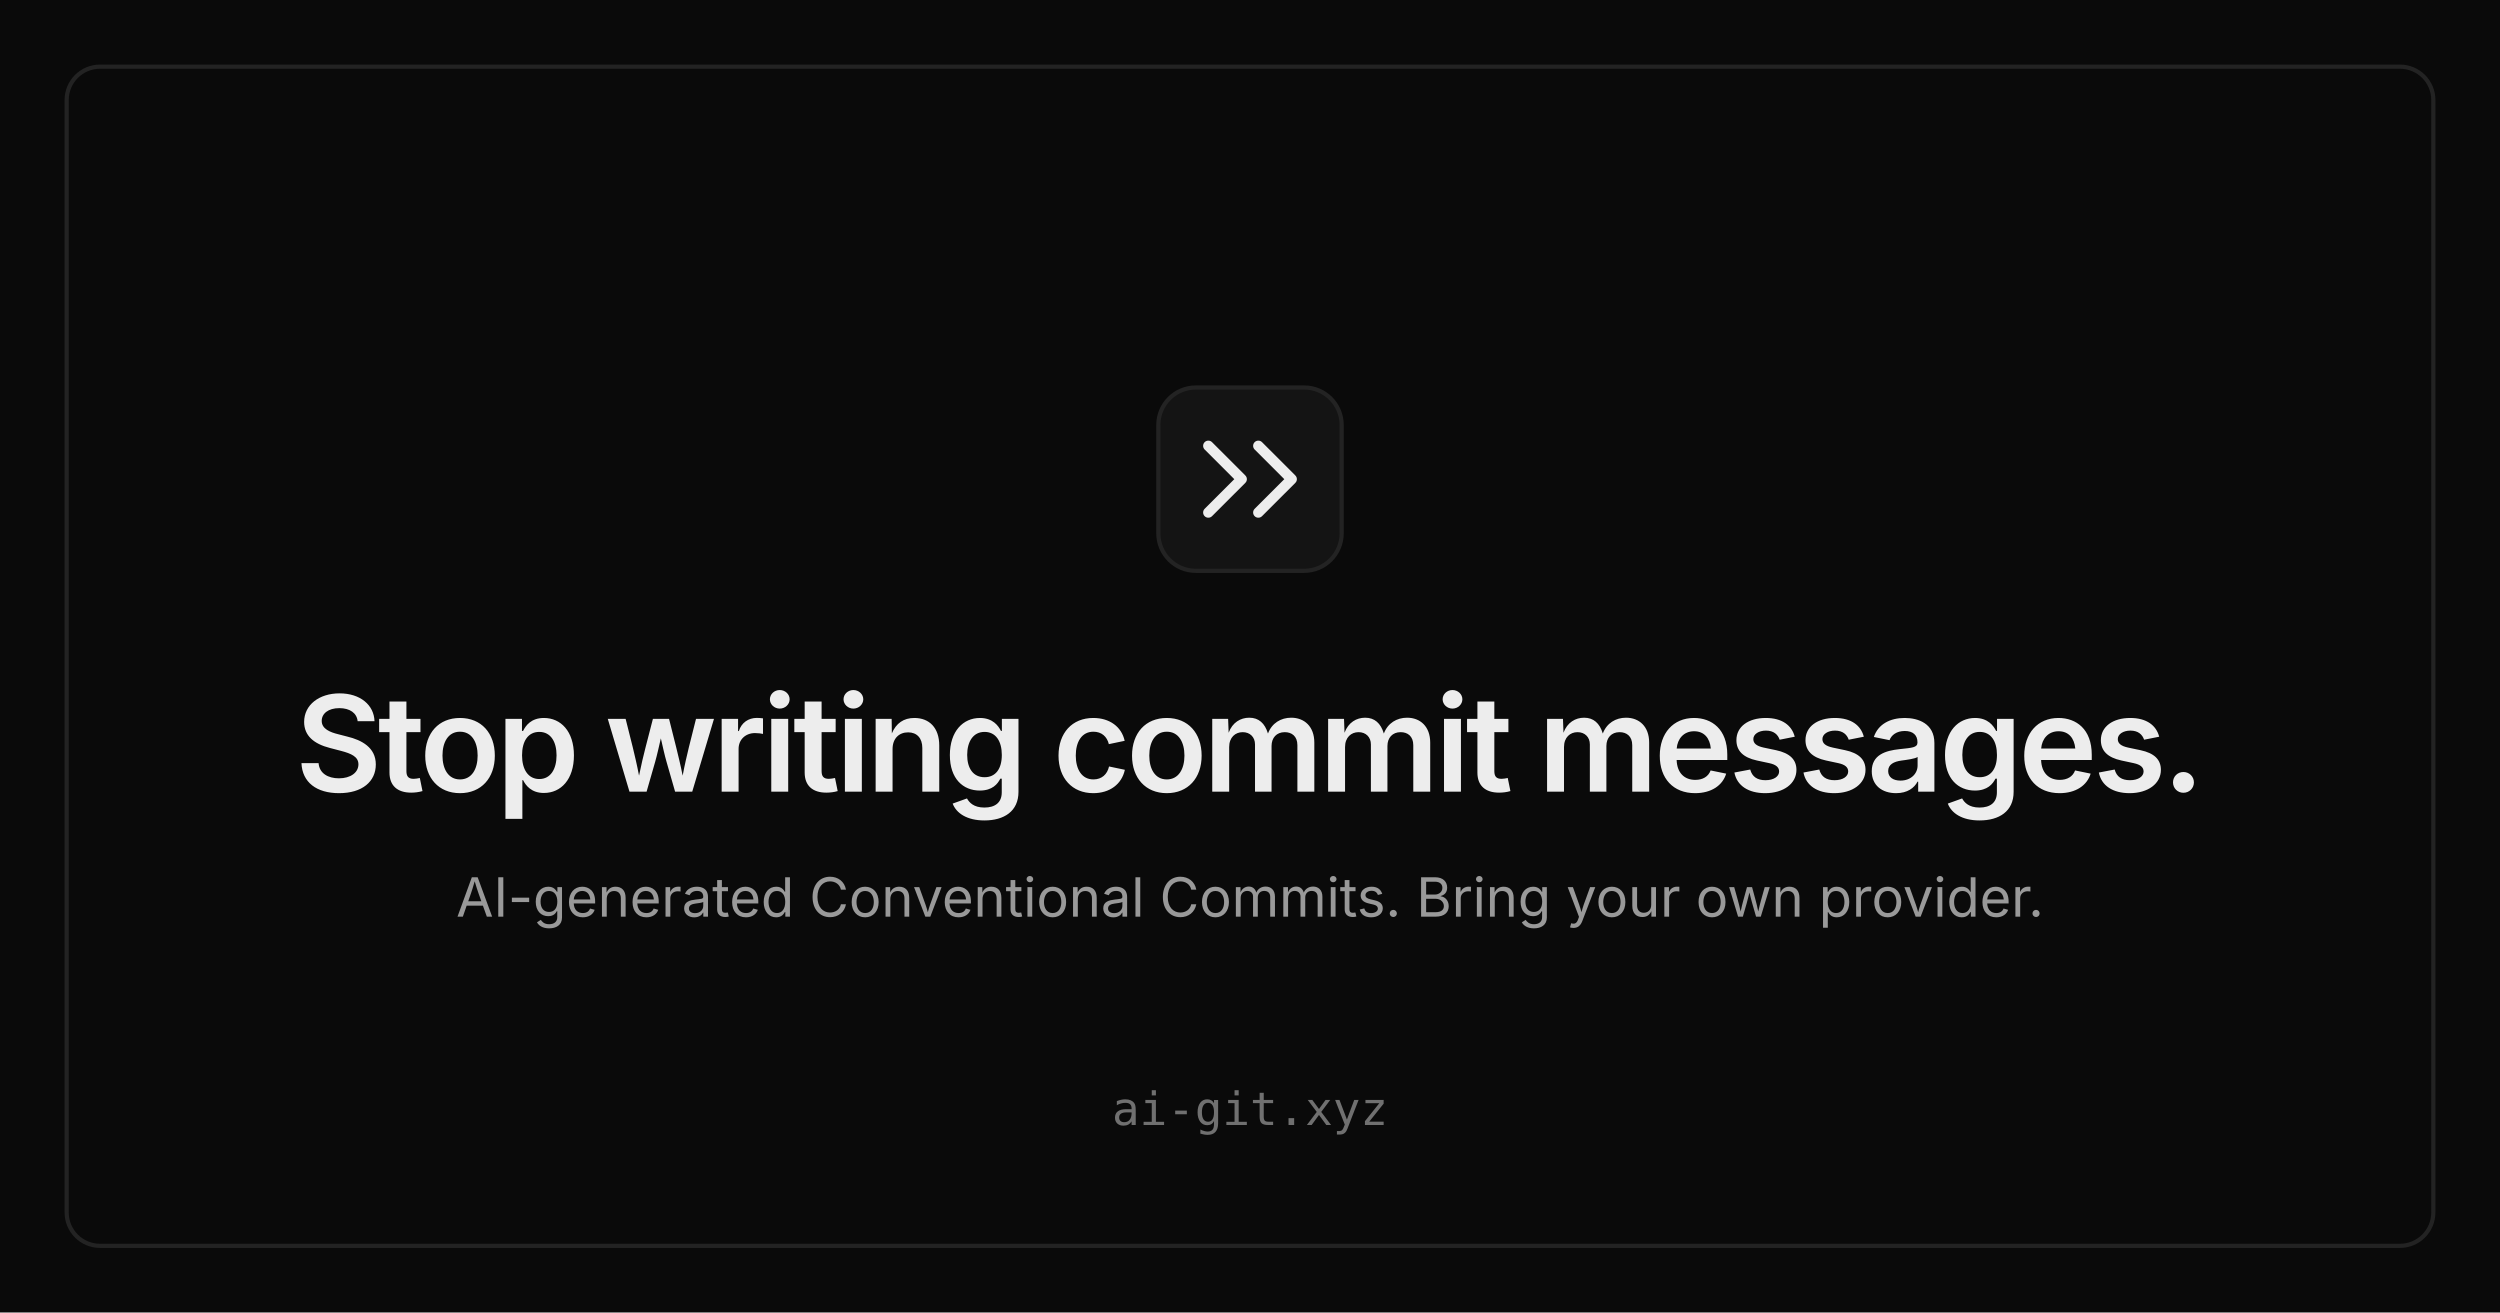
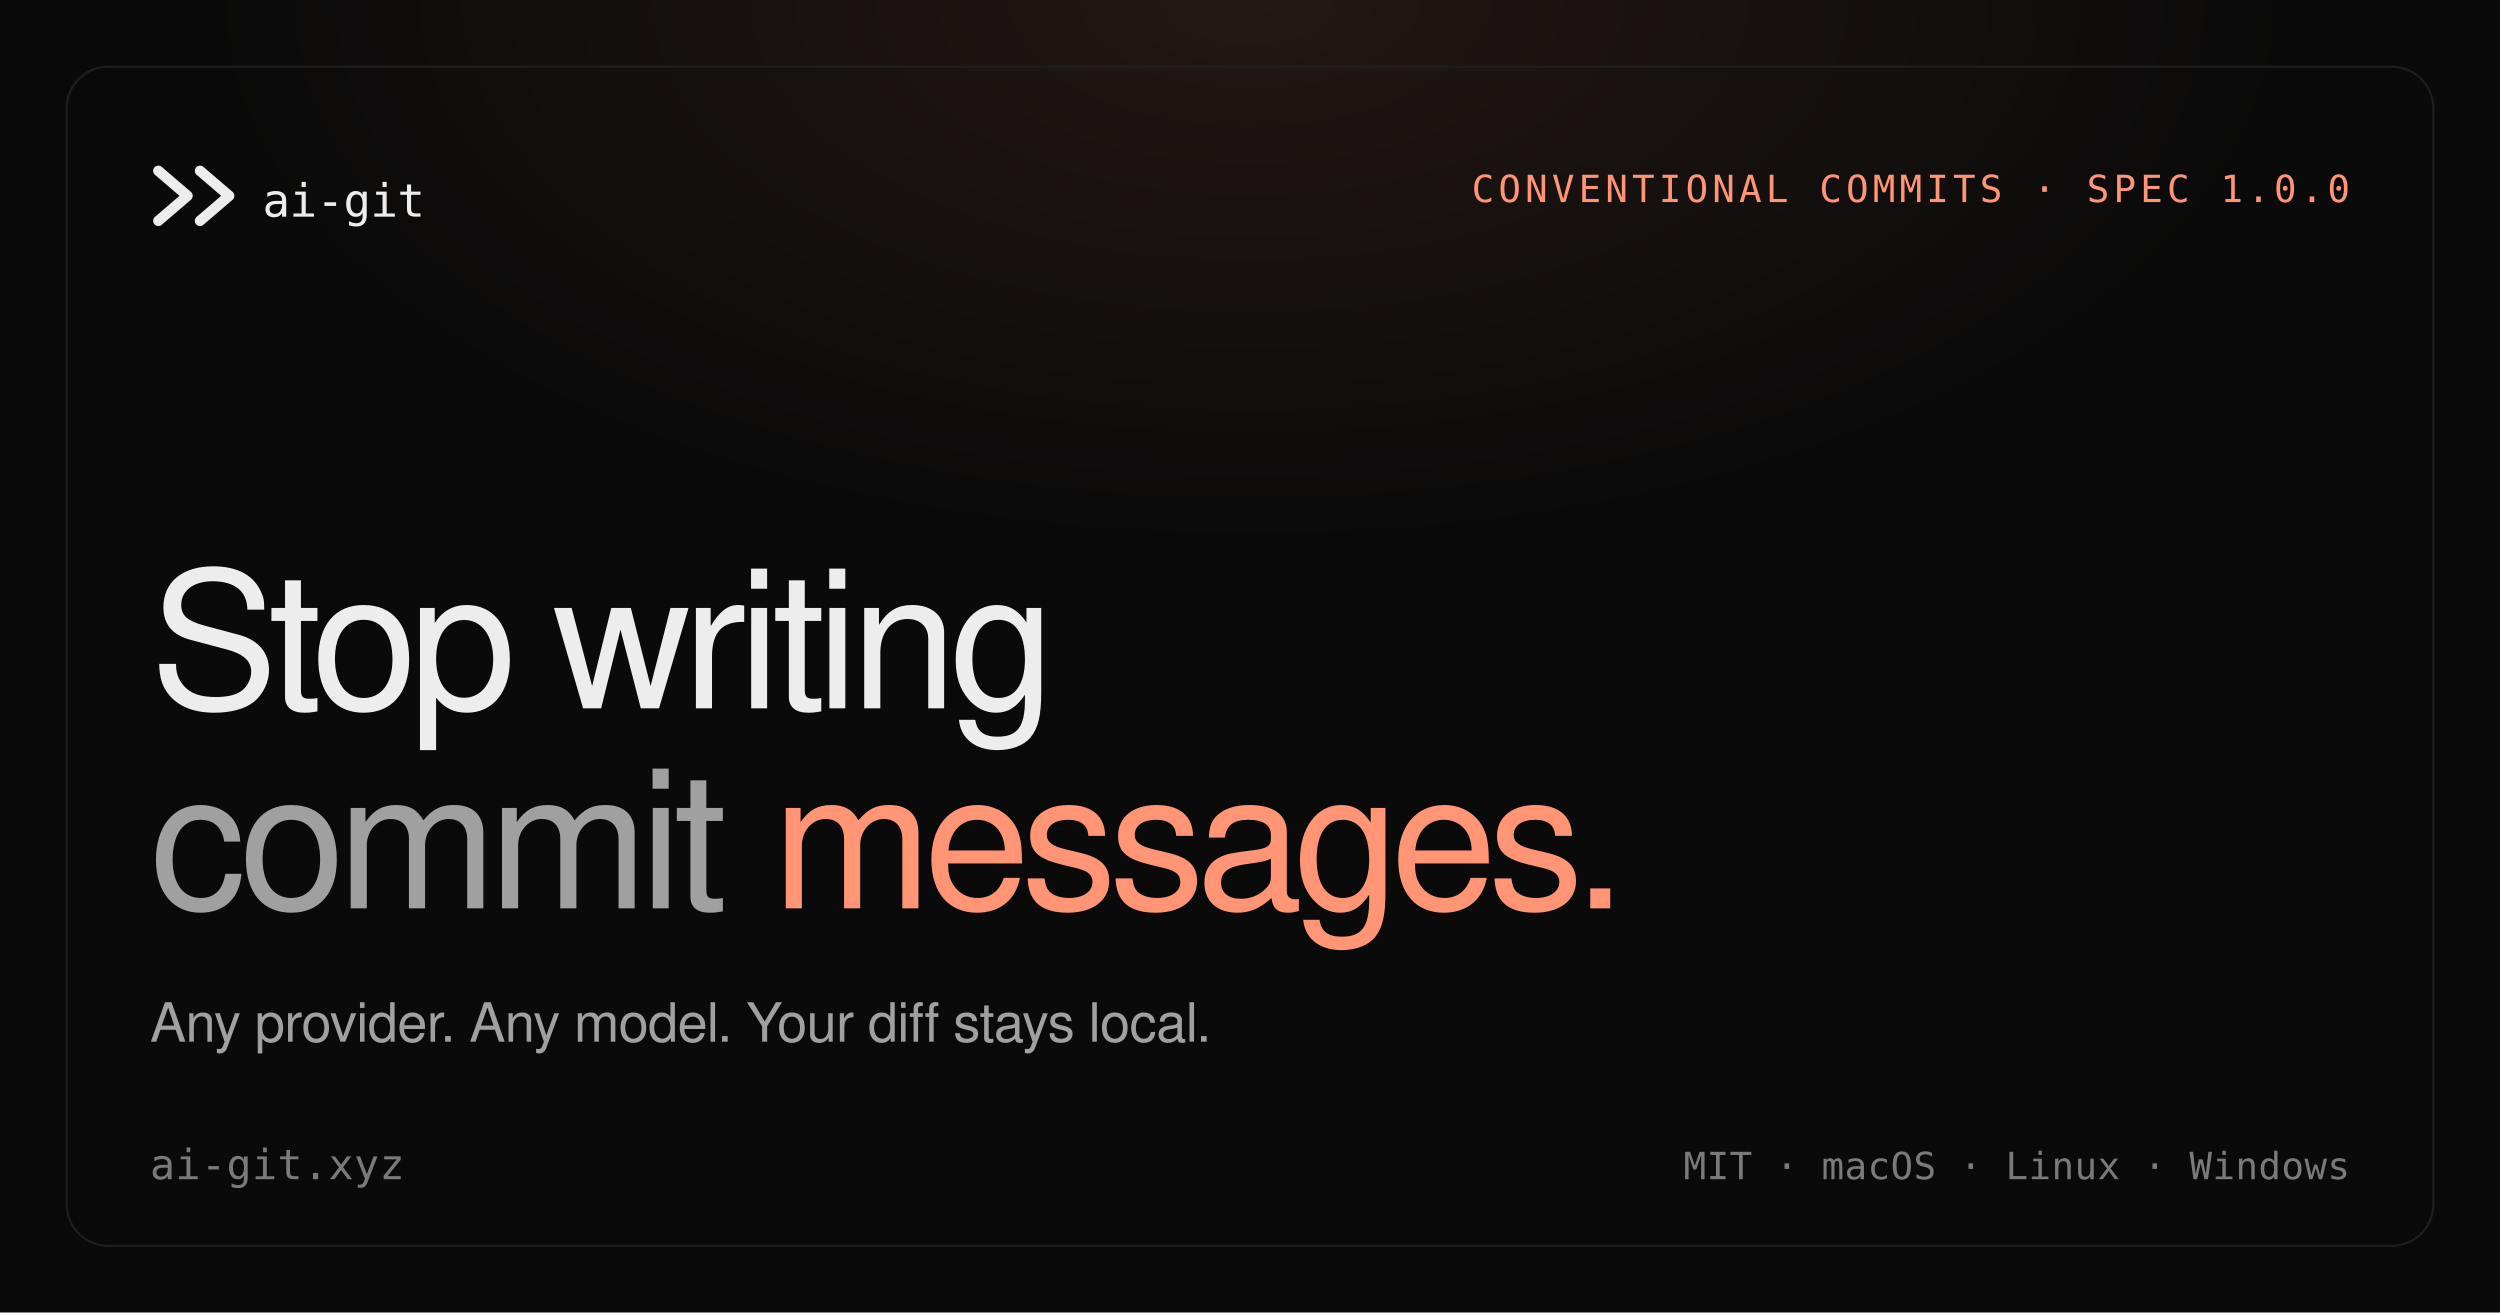
<svg xmlns="http://www.w3.org/2000/svg" viewBox="0 0 1200 630" width="1200" height="630">
+   <defs>
+     <radialGradient id="accentGlow" cx="50%" cy="0%" r="70%">
+       <stop offset="0%" stop-color="#ff9574" stop-opacity="0.10" />
+       <stop offset="60%" stop-color="#ff9574" stop-opacity="0" />
+     </radialGradient>
+   </defs>
  <rect width="1200" height="630" fill="#0a0a0a" />
-   <rect x="32" y="32" width="1136" height="566" rx="16" stroke="#232323" stroke-width="2" fill="none" />
-   <g transform="translate(600, 230)">
-     <rect x="-44" y="-44" width="88" height="88" rx="18" fill="#141414" stroke="#232323" stroke-width="2" />
-     <path d="M-20 -16 l16 16 l-16 16" stroke="#ededed" stroke-width="5" fill="none" stroke-linecap="round" stroke-linejoin="round" />
-     <path d="M4 -16 l16 16 l-16 16" stroke="#ededed" stroke-width="5" fill="none" stroke-linecap="round" stroke-linejoin="round" />
+   <rect width="1200" height="630" fill="url(#accentGlow)" />
+   <rect x="32" y="32" width="1136" height="566" rx="20" stroke="#1f1f1f" stroke-width="1" fill="none" />
+   <g transform="translate(72, 80)">
+     <g fill="none" stroke="#ededed" stroke-width="5" stroke-linecap="round" stroke-linejoin="round">
+       <path d="M4 2 l14 12 l-14 12" />
+       <path d="M24 2 l14 12 l-14 12" />
+     </g>
+     <text x="54" y="24" font-family="ui-monospace, SFMono-Regular, Menlo, monospace" font-size="22" font-weight="500" fill="#ededed" letter-spacing="-0.3">ai-git</text>
  </g>
-   <text x="600" y="380" text-anchor="middle" font-family="ui-sans-serif, system-ui, -apple-system, BlinkMacSystemFont, 'Segoe UI', sans-serif" font-size="64" fill="#ededed" font-weight="600" letter-spacing="-2">Stop writing commit messages.</text>
-   <text x="600" y="440" text-anchor="middle" font-family="ui-sans-serif, system-ui, -apple-system, BlinkMacSystemFont, 'Segoe UI', sans-serif" font-size="26" fill="#999999" font-weight="400">AI-generated Conventional Commits. Bring your own provider.</text>
-   <text x="600" y="540" text-anchor="middle" font-family="ui-monospace, SFMono-Regular, Menlo, monospace" font-size="22" fill="#707070">ai-git.xyz</text>
+   <text x="1128" y="97" text-anchor="end" font-family="ui-monospace, SFMono-Regular, Menlo, monospace" font-size="18" fill="#ff9574" letter-spacing="2">CONVENTIONAL COMMITS · SPEC 1.0.0</text>
+   <text x="72" y="340" font-family="ui-sans-serif, system-ui, -apple-system, BlinkMacSystemFont, 'Segoe UI', Helvetica, Arial, sans-serif" font-size="92" font-weight="500" fill="#ededed" letter-spacing="-4">Stop writing</text>
+   <text x="72" y="436" font-family="ui-sans-serif, system-ui, -apple-system, BlinkMacSystemFont, 'Segoe UI', Helvetica, Arial, sans-serif" font-size="92" font-weight="500" fill="#a0a0a0" letter-spacing="-4">commit <tspan fill="#ff9574">messages.</tspan>
+   </text>
+   <text x="72" y="500" font-family="ui-sans-serif, system-ui, -apple-system, BlinkMacSystemFont, 'Segoe UI', Helvetica, Arial, sans-serif" font-size="26" font-weight="400" fill="#a0a0a0" letter-spacing="-0.3">Any provider. Any model. Your diff stays local.</text>
+   <text x="72" y="566" font-family="ui-monospace, SFMono-Regular, Menlo, monospace" font-size="20" fill="#7a7a7a" letter-spacing="0.2">ai-git.xyz</text>
+   <text x="1128" y="566" text-anchor="end" font-family="ui-monospace, SFMono-Regular, Menlo, monospace" font-size="18" fill="#7a7a7a" letter-spacing="0.2">MIT · macOS · Linux · Windows</text>
</svg>
